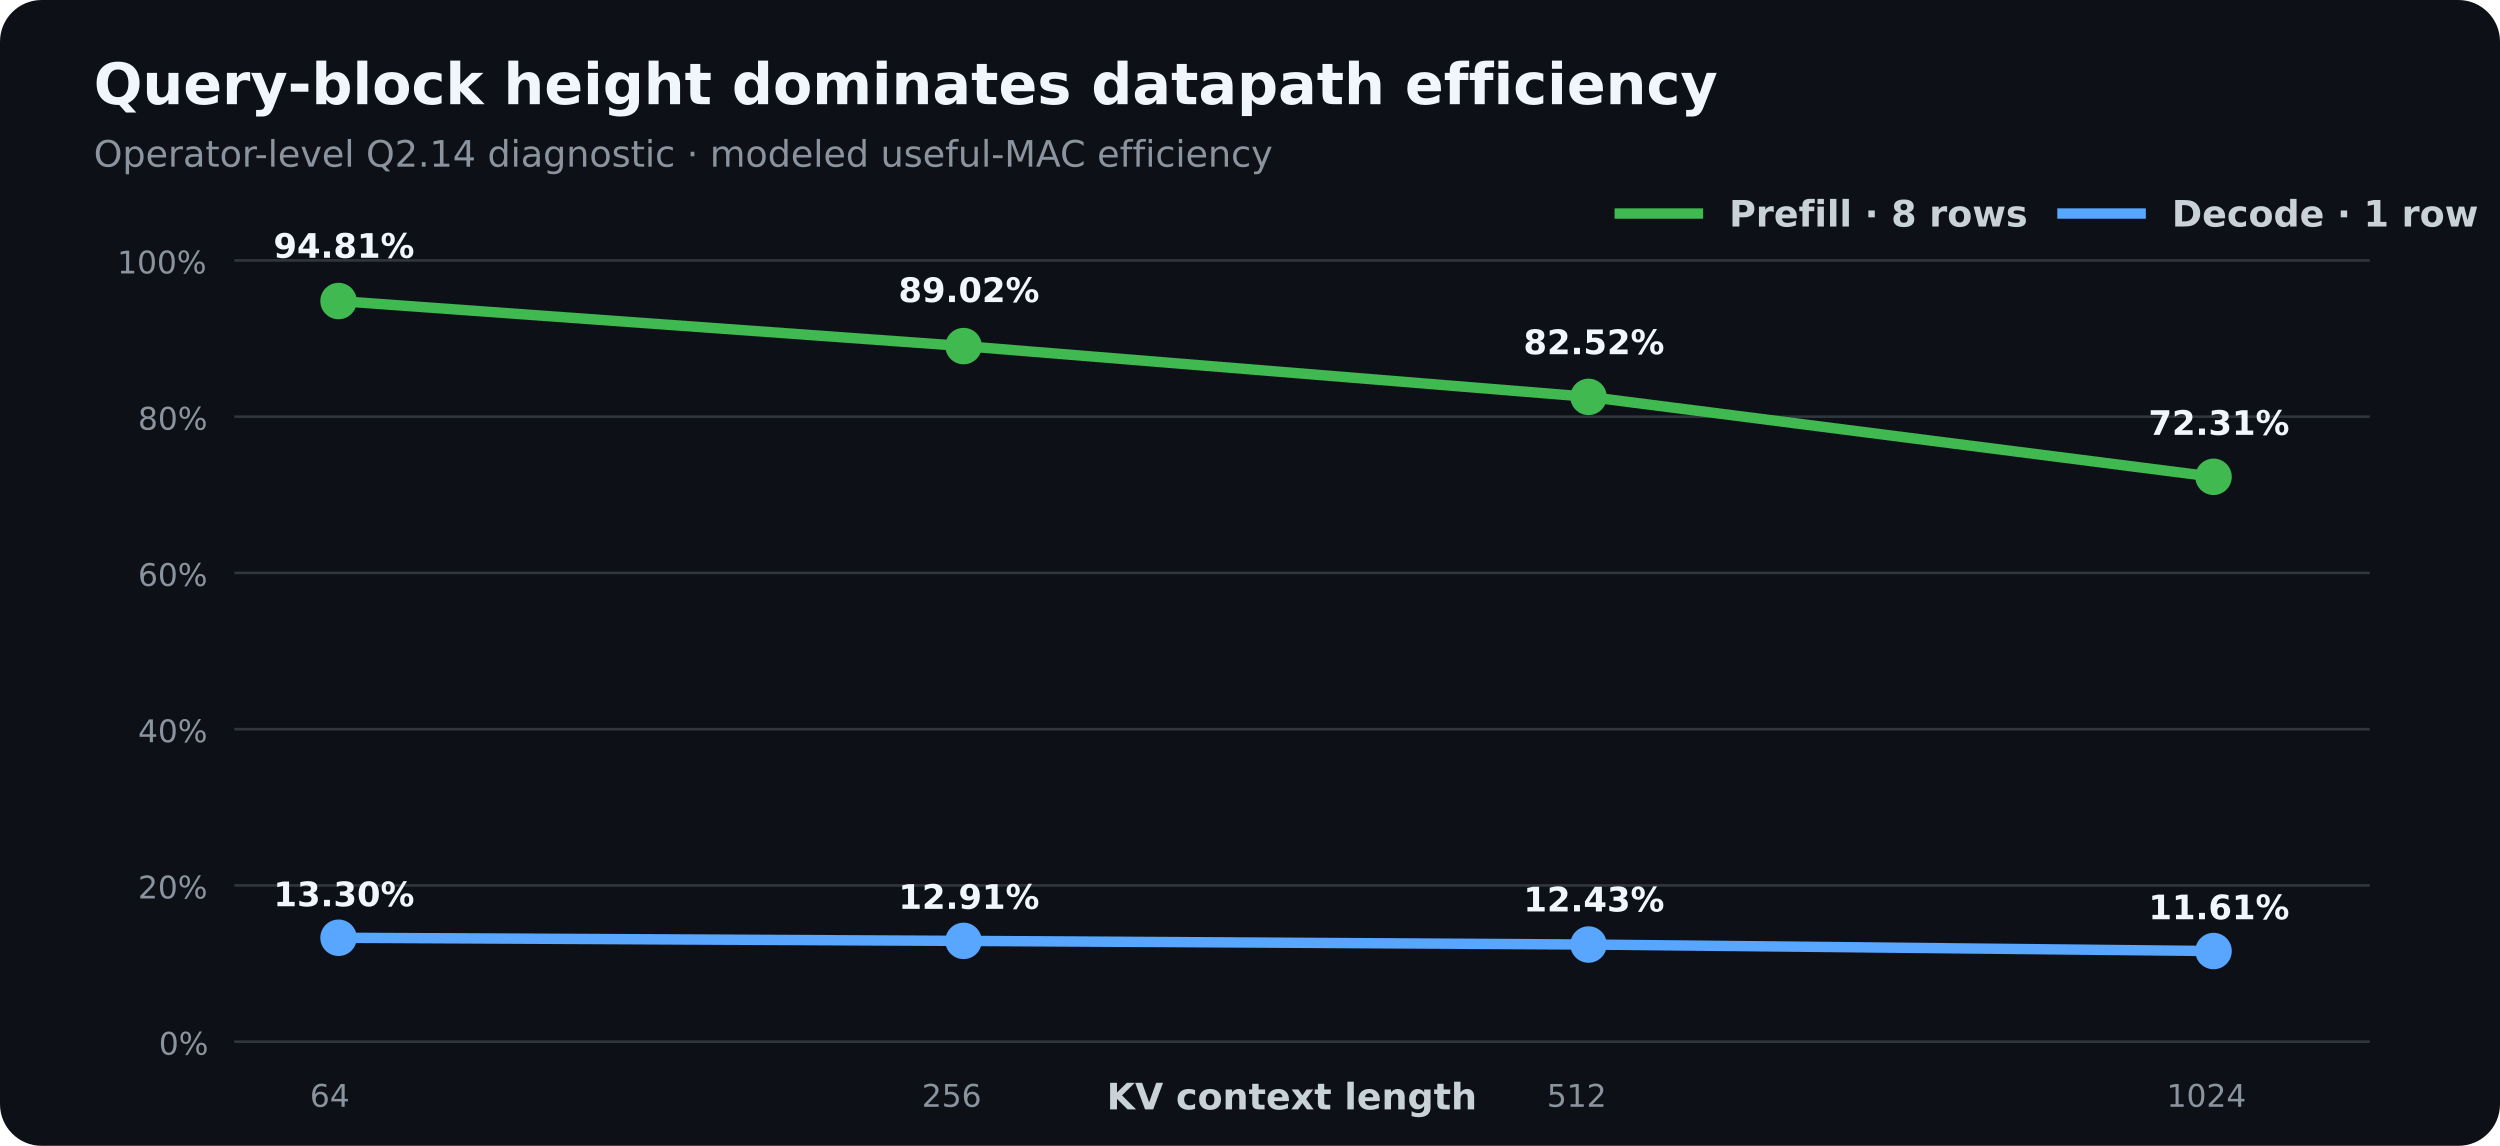
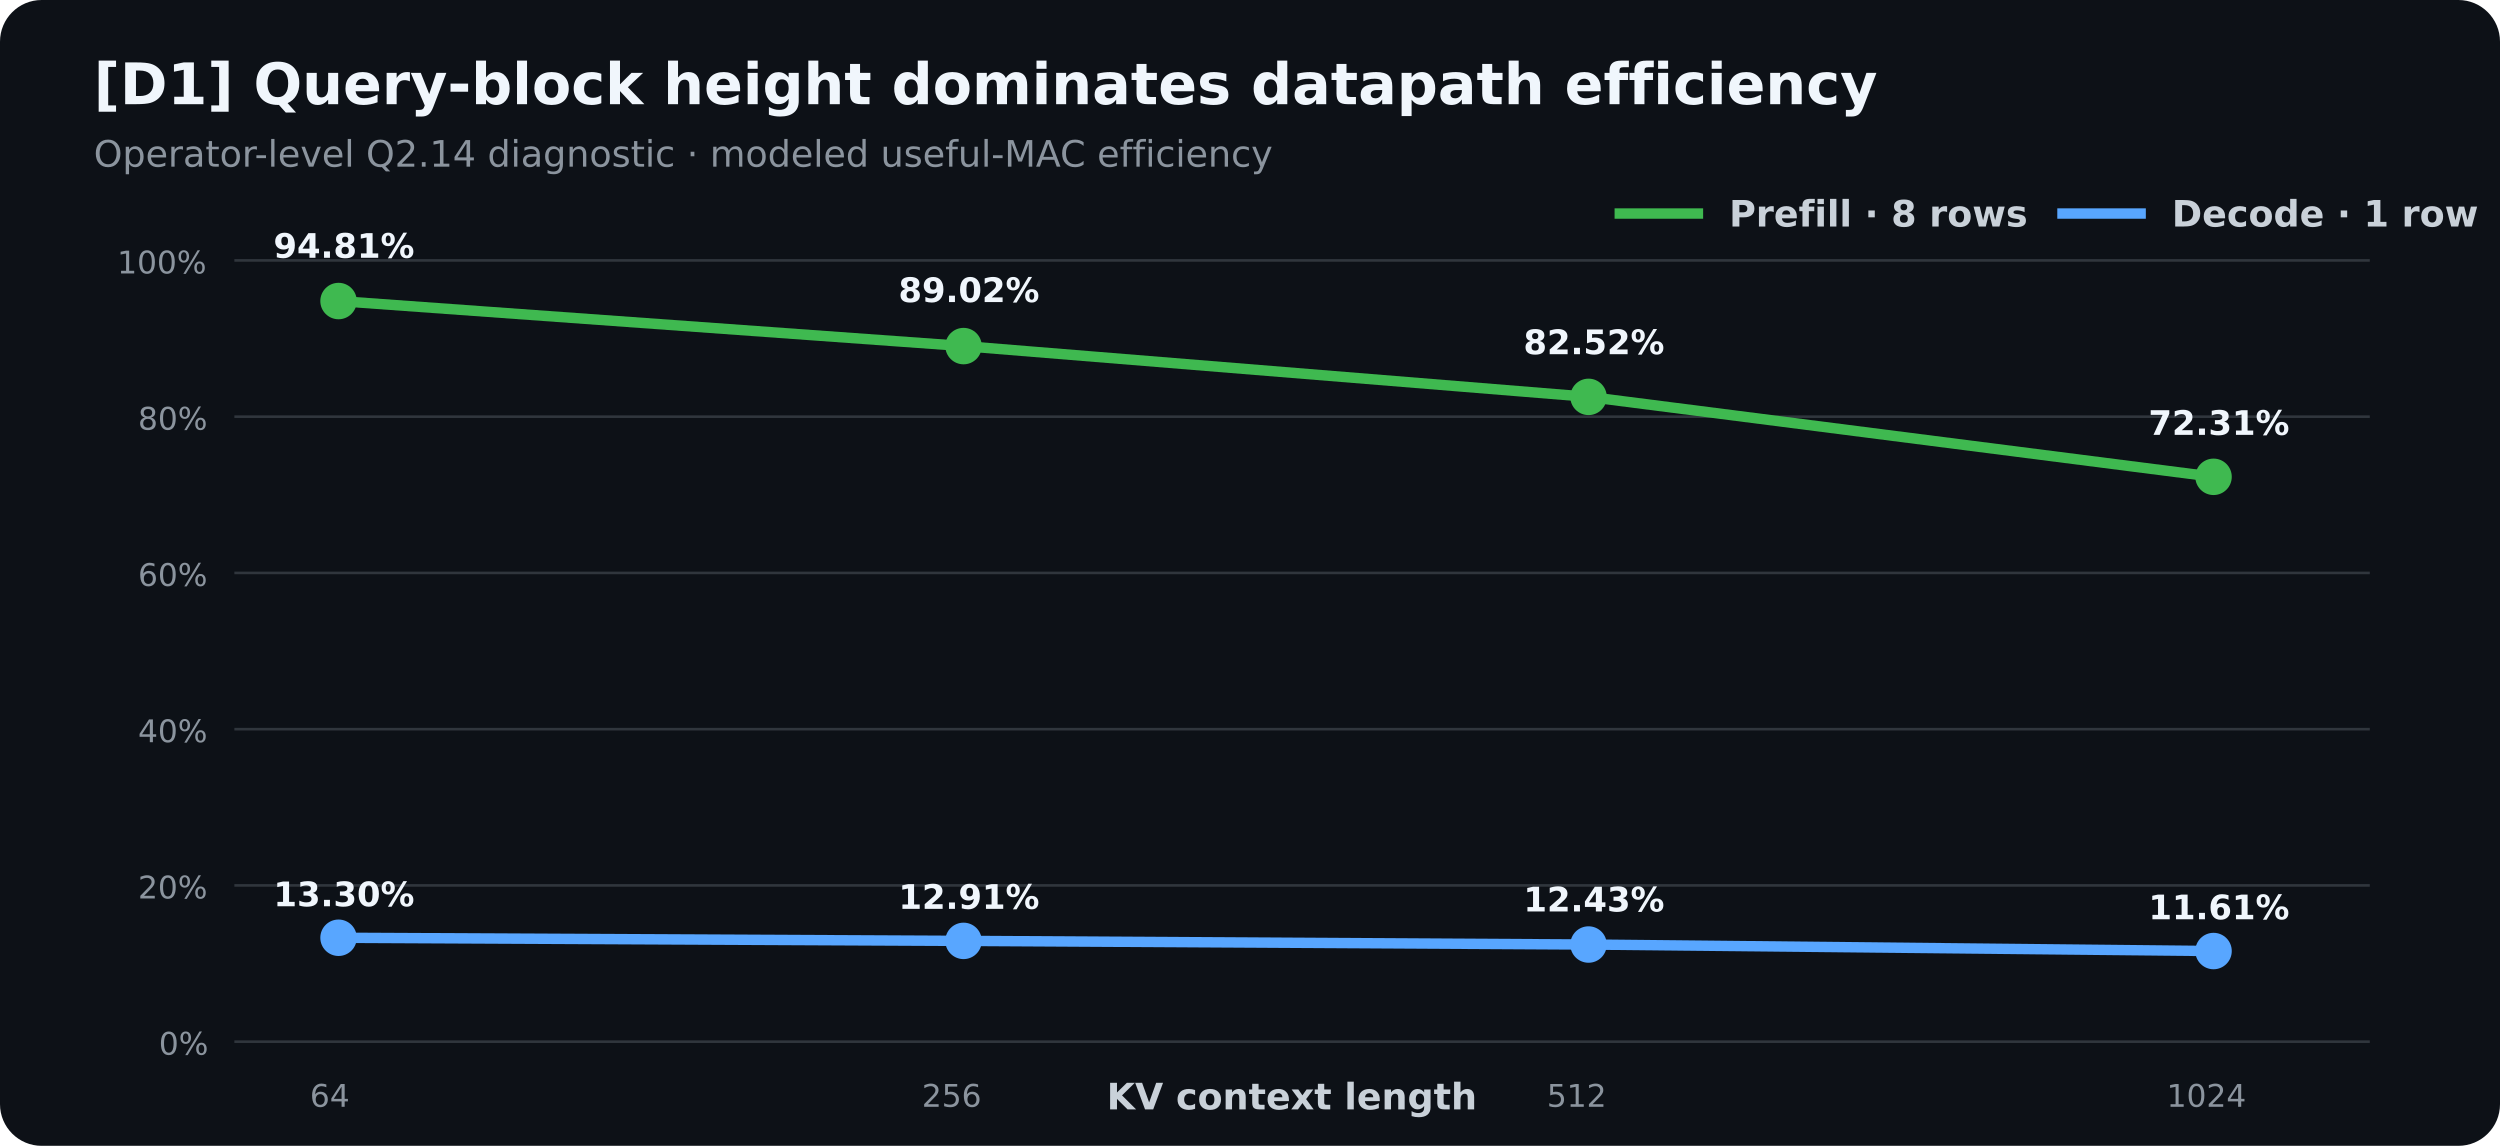
<svg xmlns="http://www.w3.org/2000/svg" width="960" height="440" viewBox="0 0 960 440" role="img" aria-labelledby="title desc" font-family="DejaVu Sans">
  <rect width="960" height="440" rx="16" fill="#0d1117" />
  <style>
    .title{font-size:22px;font-weight:700;fill:#f0f6fc}.sub{font-size:14px;fill:#8b949e}.label{font-size:14px;font-weight:600;fill:#c9d1d9}.tick{font-size:12px;fill:#8b949e}.grid{stroke:#30363d;stroke-width:1}.p{stroke:#3fb950;fill:none;stroke-width:4}.d{stroke:#58a6ff;fill:none;stroke-width:4}.pointp{fill:#3fb950}.pointd{fill:#58a6ff}.value{font-size:13px;font-weight:700;fill:#f0f6fc}
  </style>
-   <text class="title" x="36" y="40">Query-block height dominates datapath efficiency</text>
+   <text class="title" x="36" y="40">[D1] Query-block height dominates datapath efficiency</text>
  <text class="sub" x="36" y="64">Operator-level Q2.14 diagnostic · modeled useful-MAC efficiency</text>
  <g>
    <line class="grid" x1="90" y1="100" x2="910" y2="100" />
    <text class="tick" x="45" y="105">100%</text>
    <line class="grid" x1="90" y1="160" x2="910" y2="160" />
    <text class="tick" x="53" y="165">80%</text>
    <line class="grid" x1="90" y1="220" x2="910" y2="220" />
    <text class="tick" x="53" y="225">60%</text>
    <line class="grid" x1="90" y1="280" x2="910" y2="280" />
    <text class="tick" x="53" y="285">40%</text>
    <line class="grid" x1="90" y1="340" x2="910" y2="340" />
    <text class="tick" x="53" y="345">20%</text>
    <line class="grid" x1="90" y1="400" x2="910" y2="400" />
    <text class="tick" x="61" y="405">0%</text>
  </g>
  <polyline class="p" points="130,115.6 370,132.9 610,152.4 850,183.1" />
  <polyline class="d" points="130,360.1 370,361.3 610,362.7 850,365.2" />
  <g>
    <circle class="pointp" cx="130" cy="115.6" r="7" />
    <text class="value" x="105" y="99">94.81%</text>
    <circle class="pointp" cx="370" cy="132.9" r="7" />
    <text class="value" x="345" y="116">89.02%</text>
    <circle class="pointp" cx="610" cy="152.4" r="7" />
    <text class="value" x="585" y="136">82.52%</text>
    <circle class="pointp" cx="850" cy="183.1" r="7" />
    <text class="value" x="825" y="167">72.31%</text>
    <circle class="pointd" cx="130" cy="360.1" r="7" />
    <text class="value" x="105" y="348">13.30%</text>
    <circle class="pointd" cx="370" cy="361.3" r="7" />
    <text class="value" x="345" y="349">12.91%</text>
    <circle class="pointd" cx="610" cy="362.7" r="7" />
    <text class="value" x="585" y="350">12.43%</text>
    <circle class="pointd" cx="850" cy="365.2" r="7" />
    <text class="value" x="825" y="353">11.61%</text>
  </g>
  <text class="tick" x="119" y="425">64</text>
  <text class="tick" x="354" y="425">256</text>
  <text class="tick" x="594" y="425">512</text>
  <text class="tick" x="832" y="425">1024</text>
  <text class="label" x="425" y="426">KV context length</text>
  <line class="p" x1="620" y1="82" x2="654" y2="82" />
  <text class="label" x="664" y="87">Prefill · 8 rows</text>
  <line class="d" x1="790" y1="82" x2="824" y2="82" />
  <text class="label" x="834" y="87">Decode · 1 row</text>
</svg>
